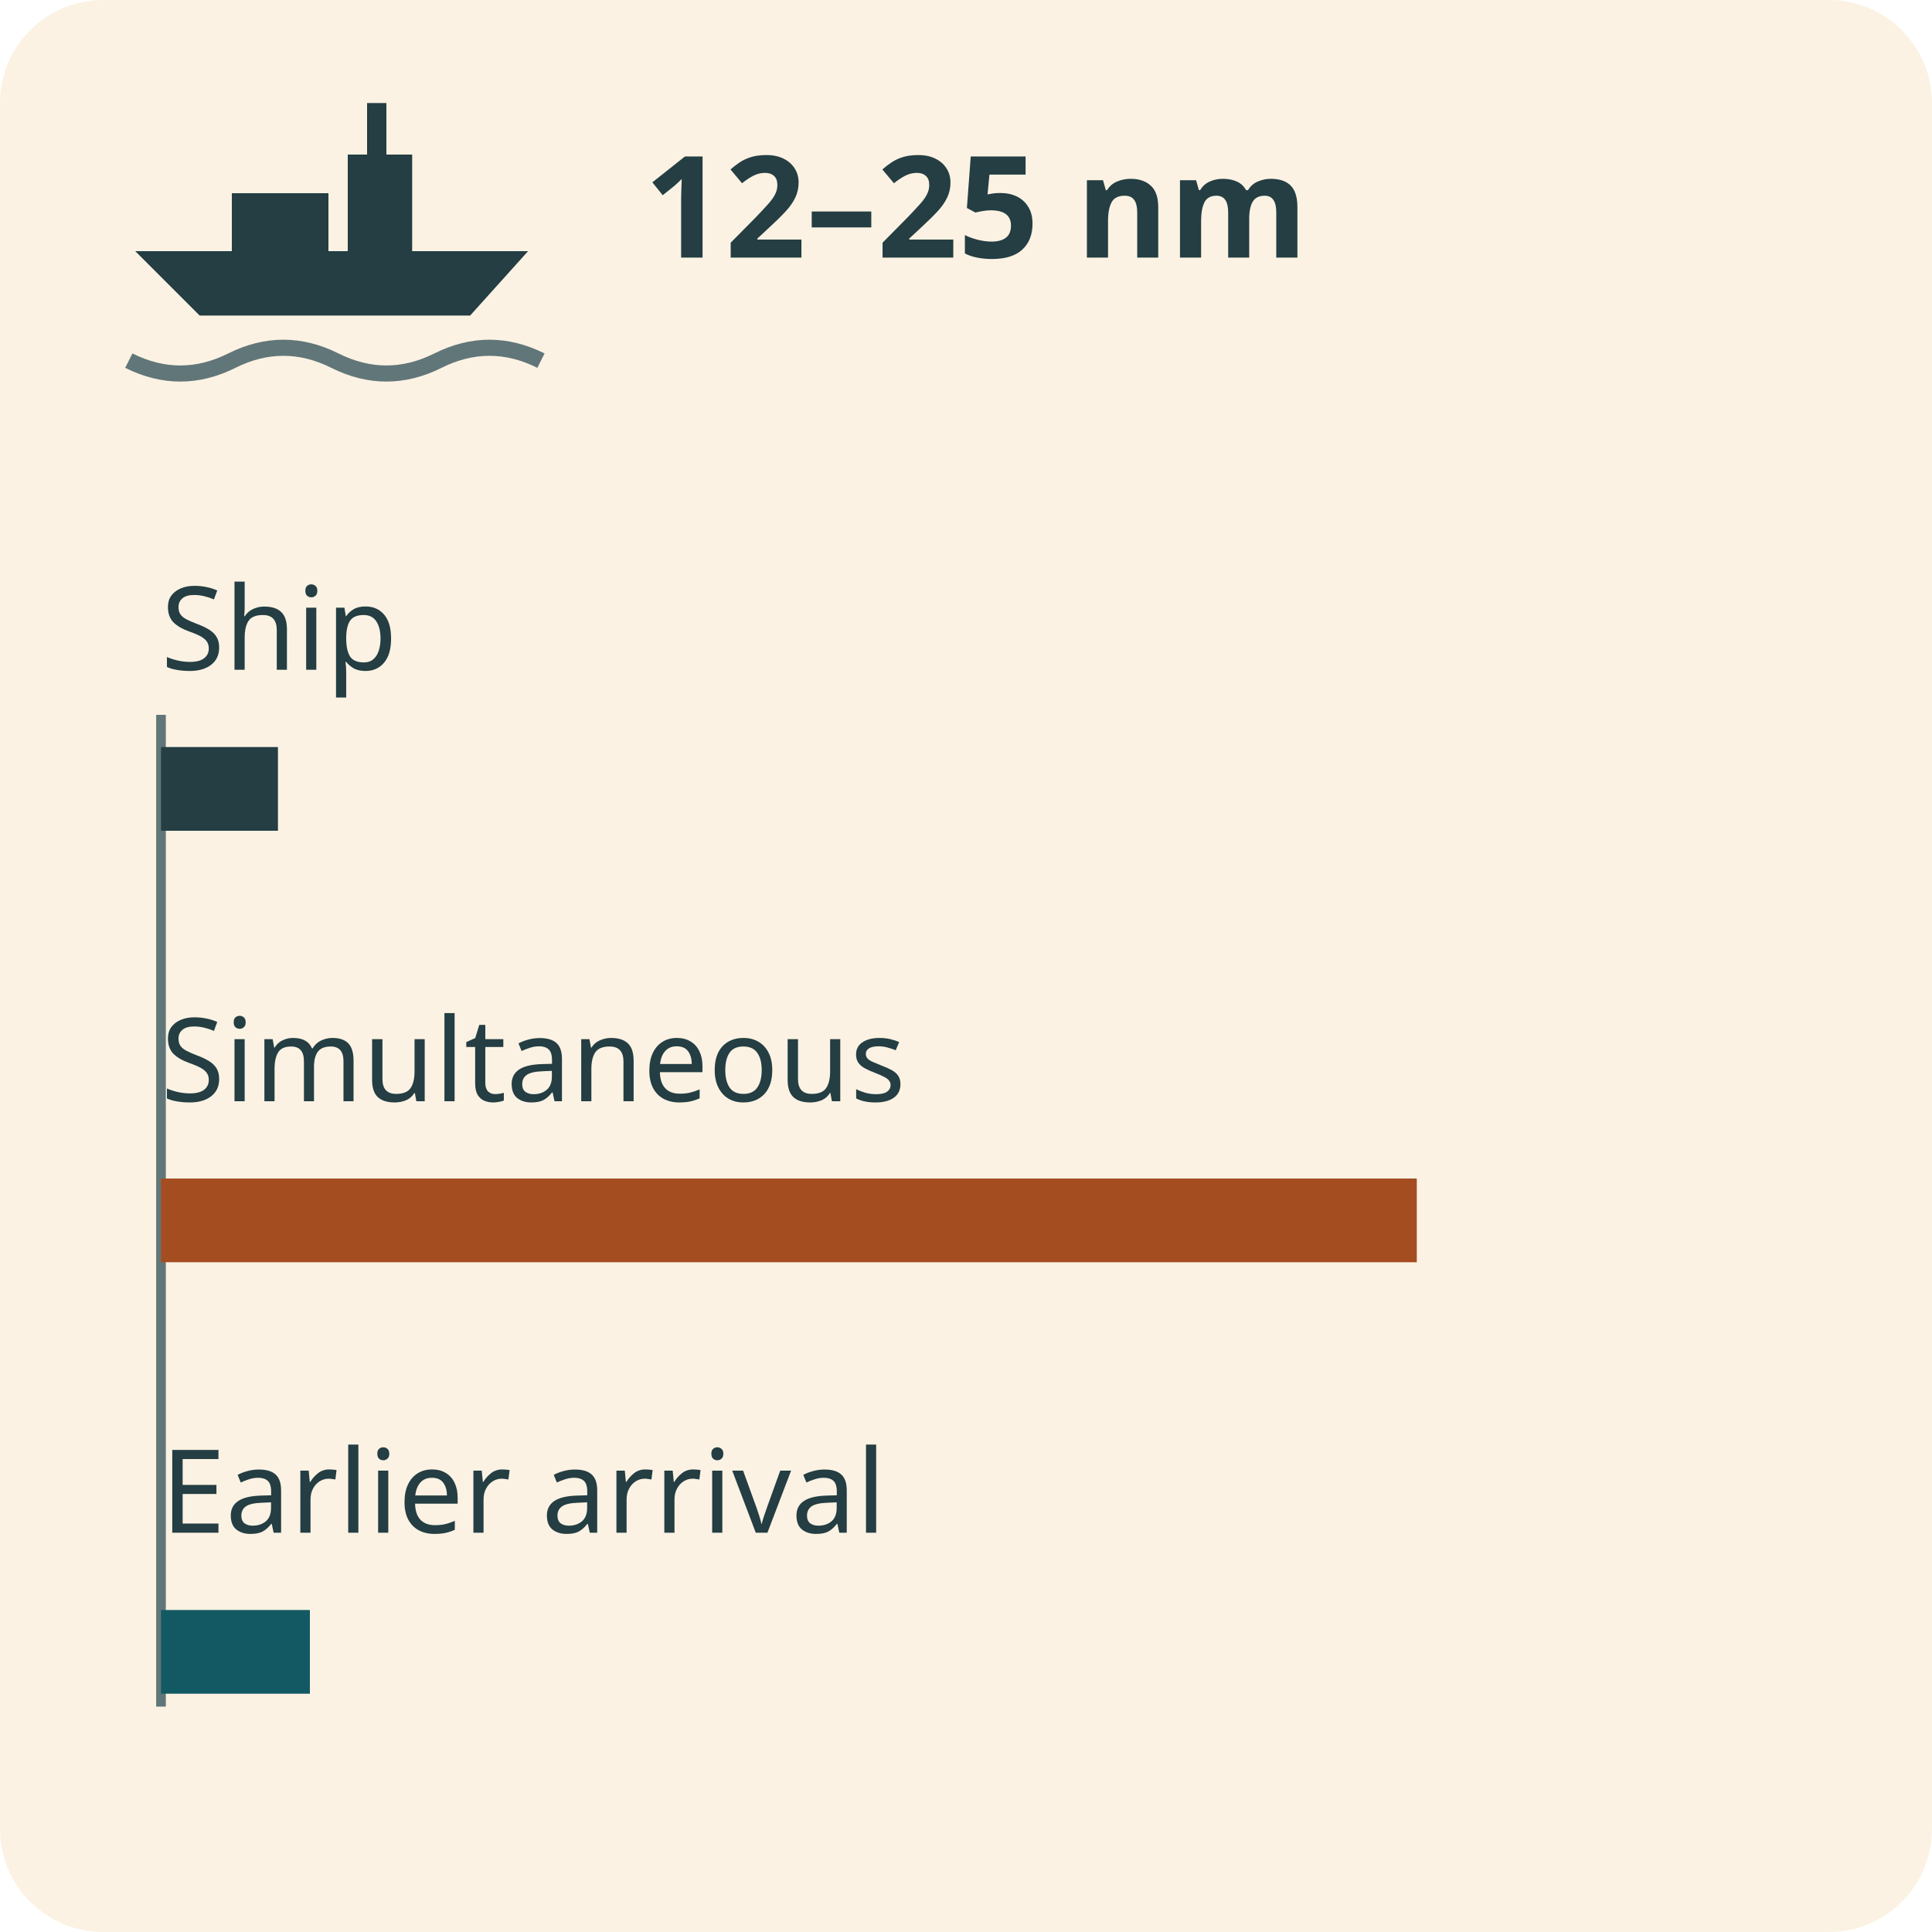
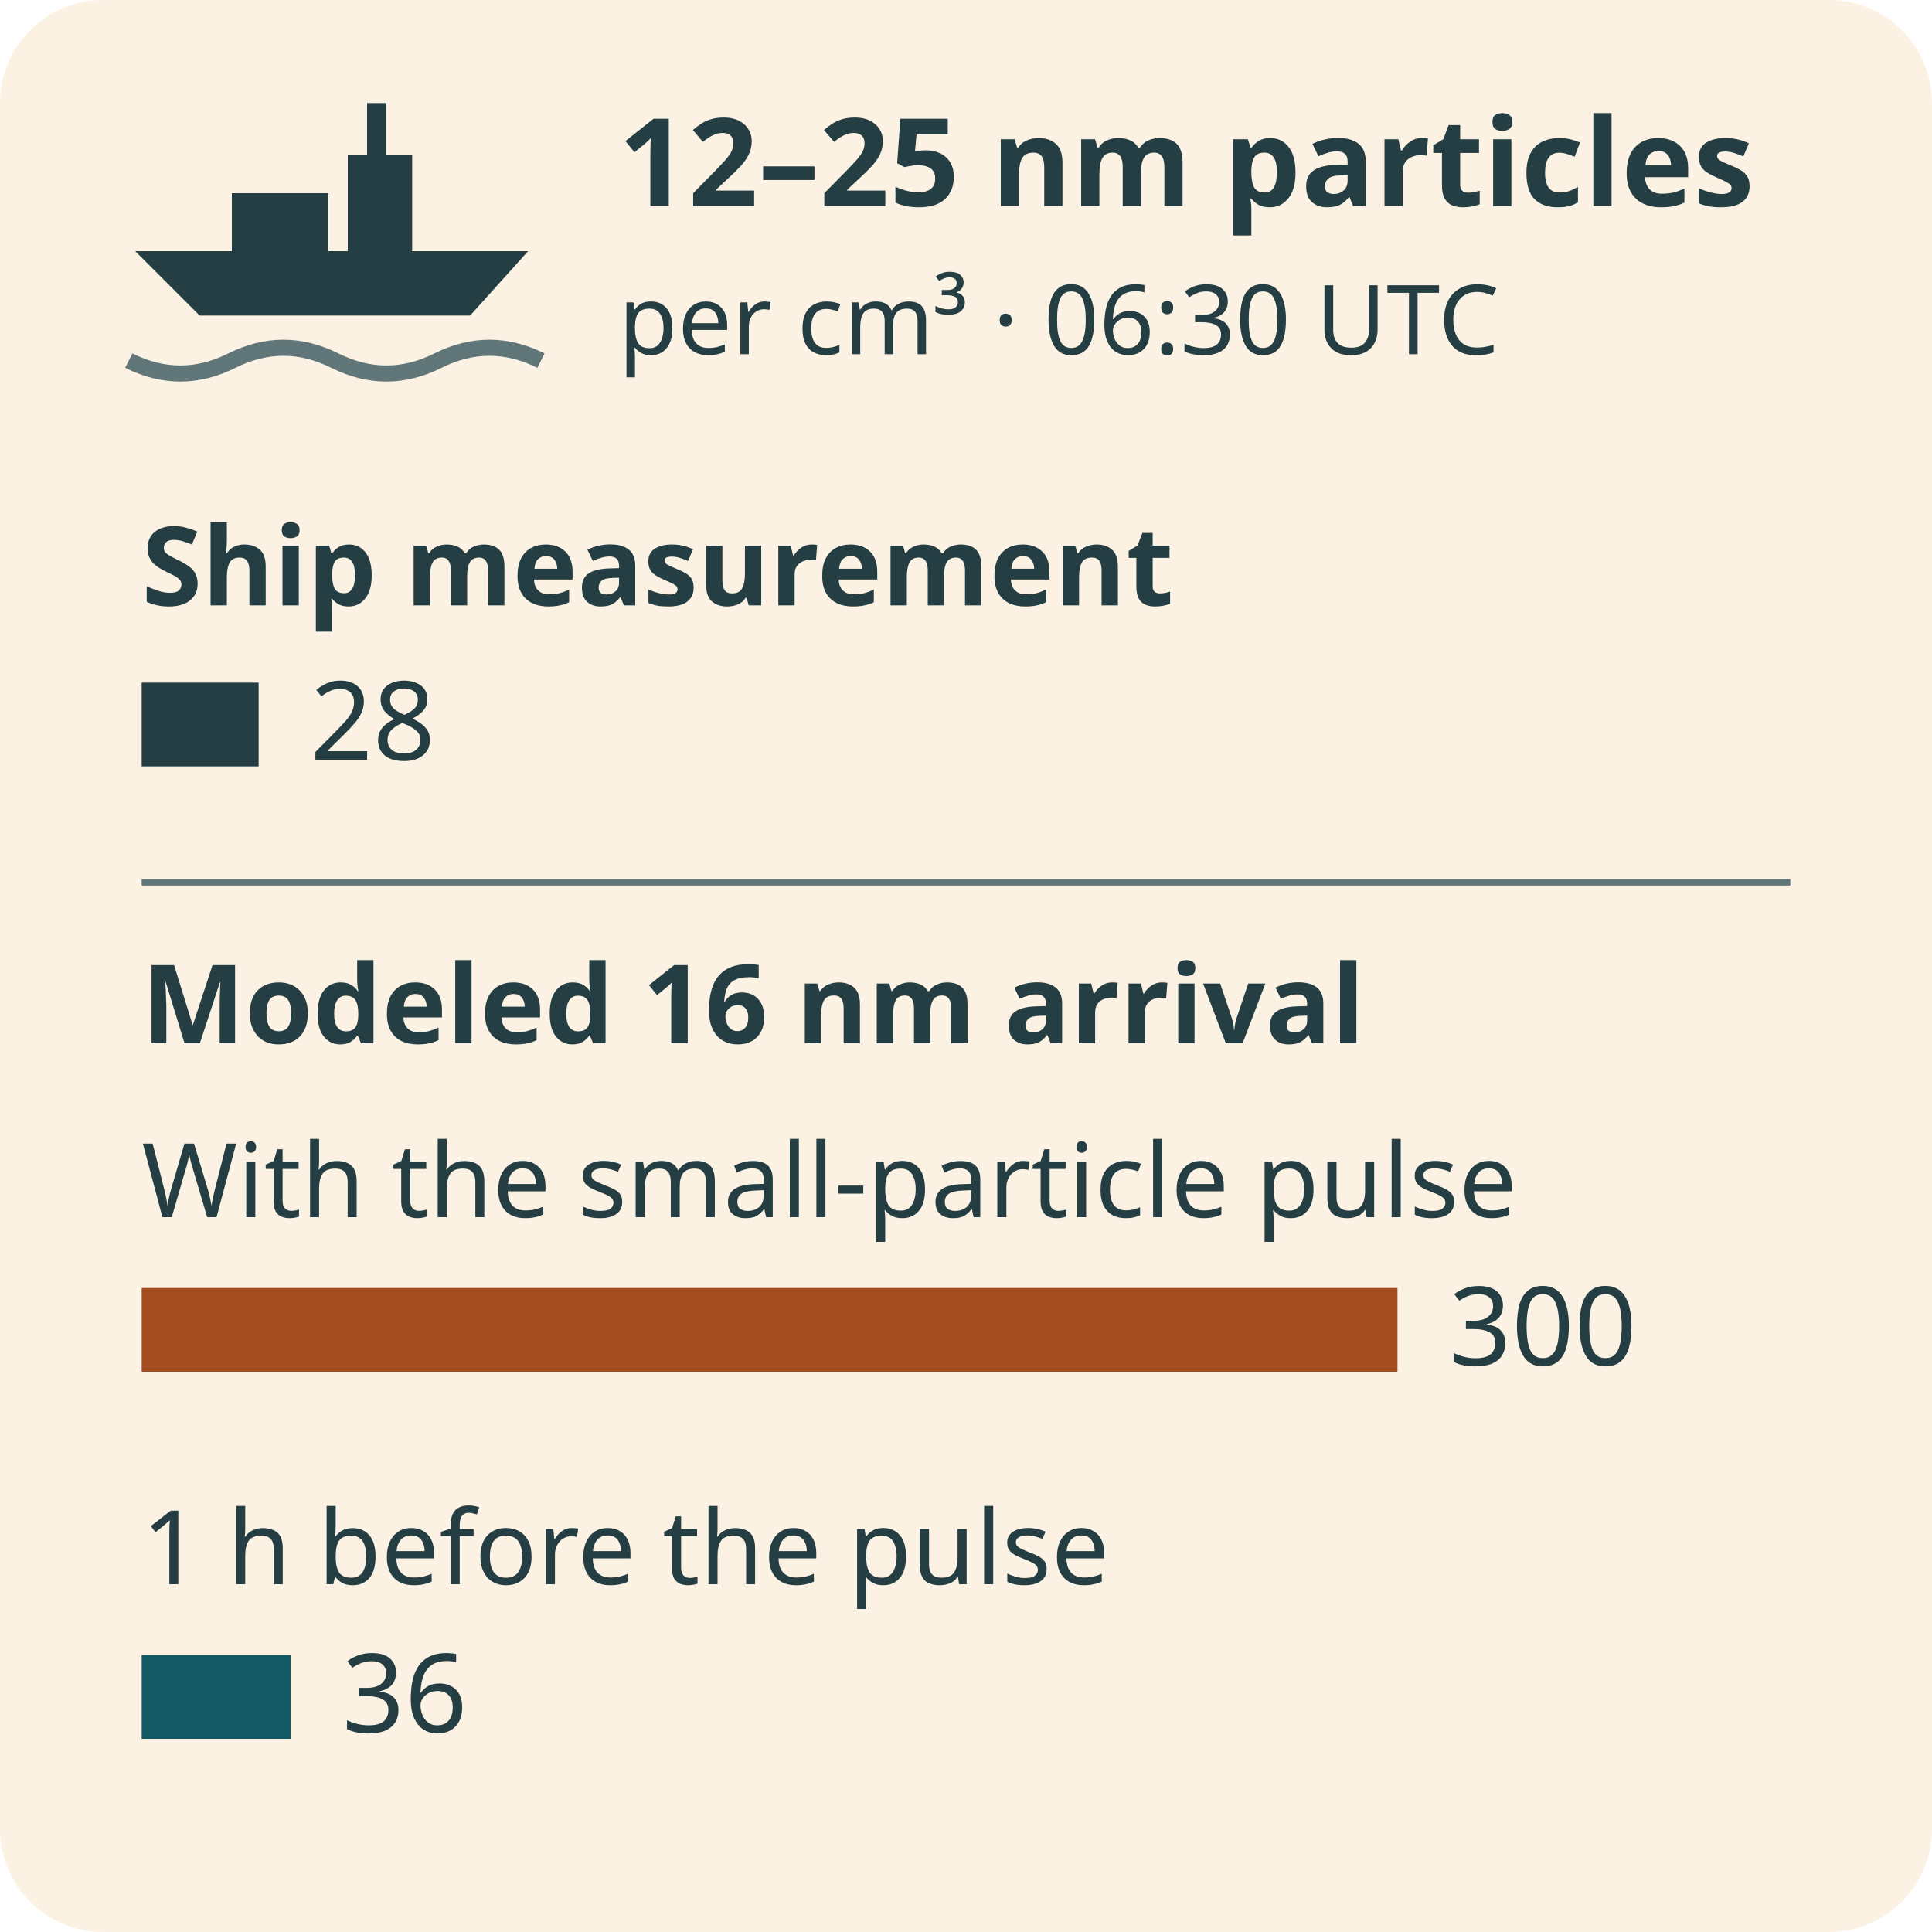
<svg xmlns="http://www.w3.org/2000/svg" width="3in" height="3in" viewBox="0 0 300 300" role="img" aria-labelledby="title desc">
  <rect width="300" height="300" rx="16" fill="#fbf2e3" />
  <g fill="#243e43">
    <path d="M21 39h61l-9 10H31z M36 30h15v9H36z M54 24h10v15H54z       M57 16h3v8h-3z" />
    <path d="M20 56q8 4 16 0t16 0t16 0t16 0" fill="none" stroke="#617679" stroke-width="2.5" />
  </g>
  <g fill="#243e43" font-family="sans-serif">
-     <text x="100" y="40" font-size="22" font-weight="bold">12–25 nm</text>
-     <g font-size="18">
-       <text x="25" y="104">Ship</text>
-       <text x="25" y="171">Simultaneous</text>
-       <text x="25" y="238">Earlier arrival</text>
-     </g>
-     <path d="M25 111v154" stroke="#617679" stroke-width="1.5" />
-     <rect x="25" y="116" width="18.16" height="13" fill="#243e43" />
-     <rect x="25" y="183" width="195.00" height="13" fill="#a44d21" />
-     <rect x="25" y="250" width="23.12" height="13" fill="#135963" />
+     <text x="96" y="32" font-size="19" font-weight="bold">12–25 nm particles</text>
+     <text x="96" y="55" font-size="15">per cm³ · 06:30 UTC</text>
+     <text x="22" y="94" font-size="17" font-weight="bold">Ship measurement</text>
+     <rect x="22" y="106" width="18.16" height="13" fill="#243e43" />
+     <text x="48.16" y="118" font-size="17">28</text>
+     <path d="M22 137h256" stroke="#617679" stroke-width="1" />
+     <text x="22" y="162" font-size="17" font-weight="bold">Modeled 16 nm arrival</text>
+     <text x="22" y="189" font-size="16">With the small-particle pulse</text>
+     <rect x="22" y="200" width="195.00" height="13" fill="#a44d21" />
+     <text x="225.00" y="212" font-size="17">300</text>
+     <text x="22" y="246" font-size="16">1 h before the pulse</text>
+     <rect x="22" y="257" width="23.12" height="13" fill="#135963" />
+     <text x="53.12" y="269" font-size="17">36</text>
  </g>
</svg>
